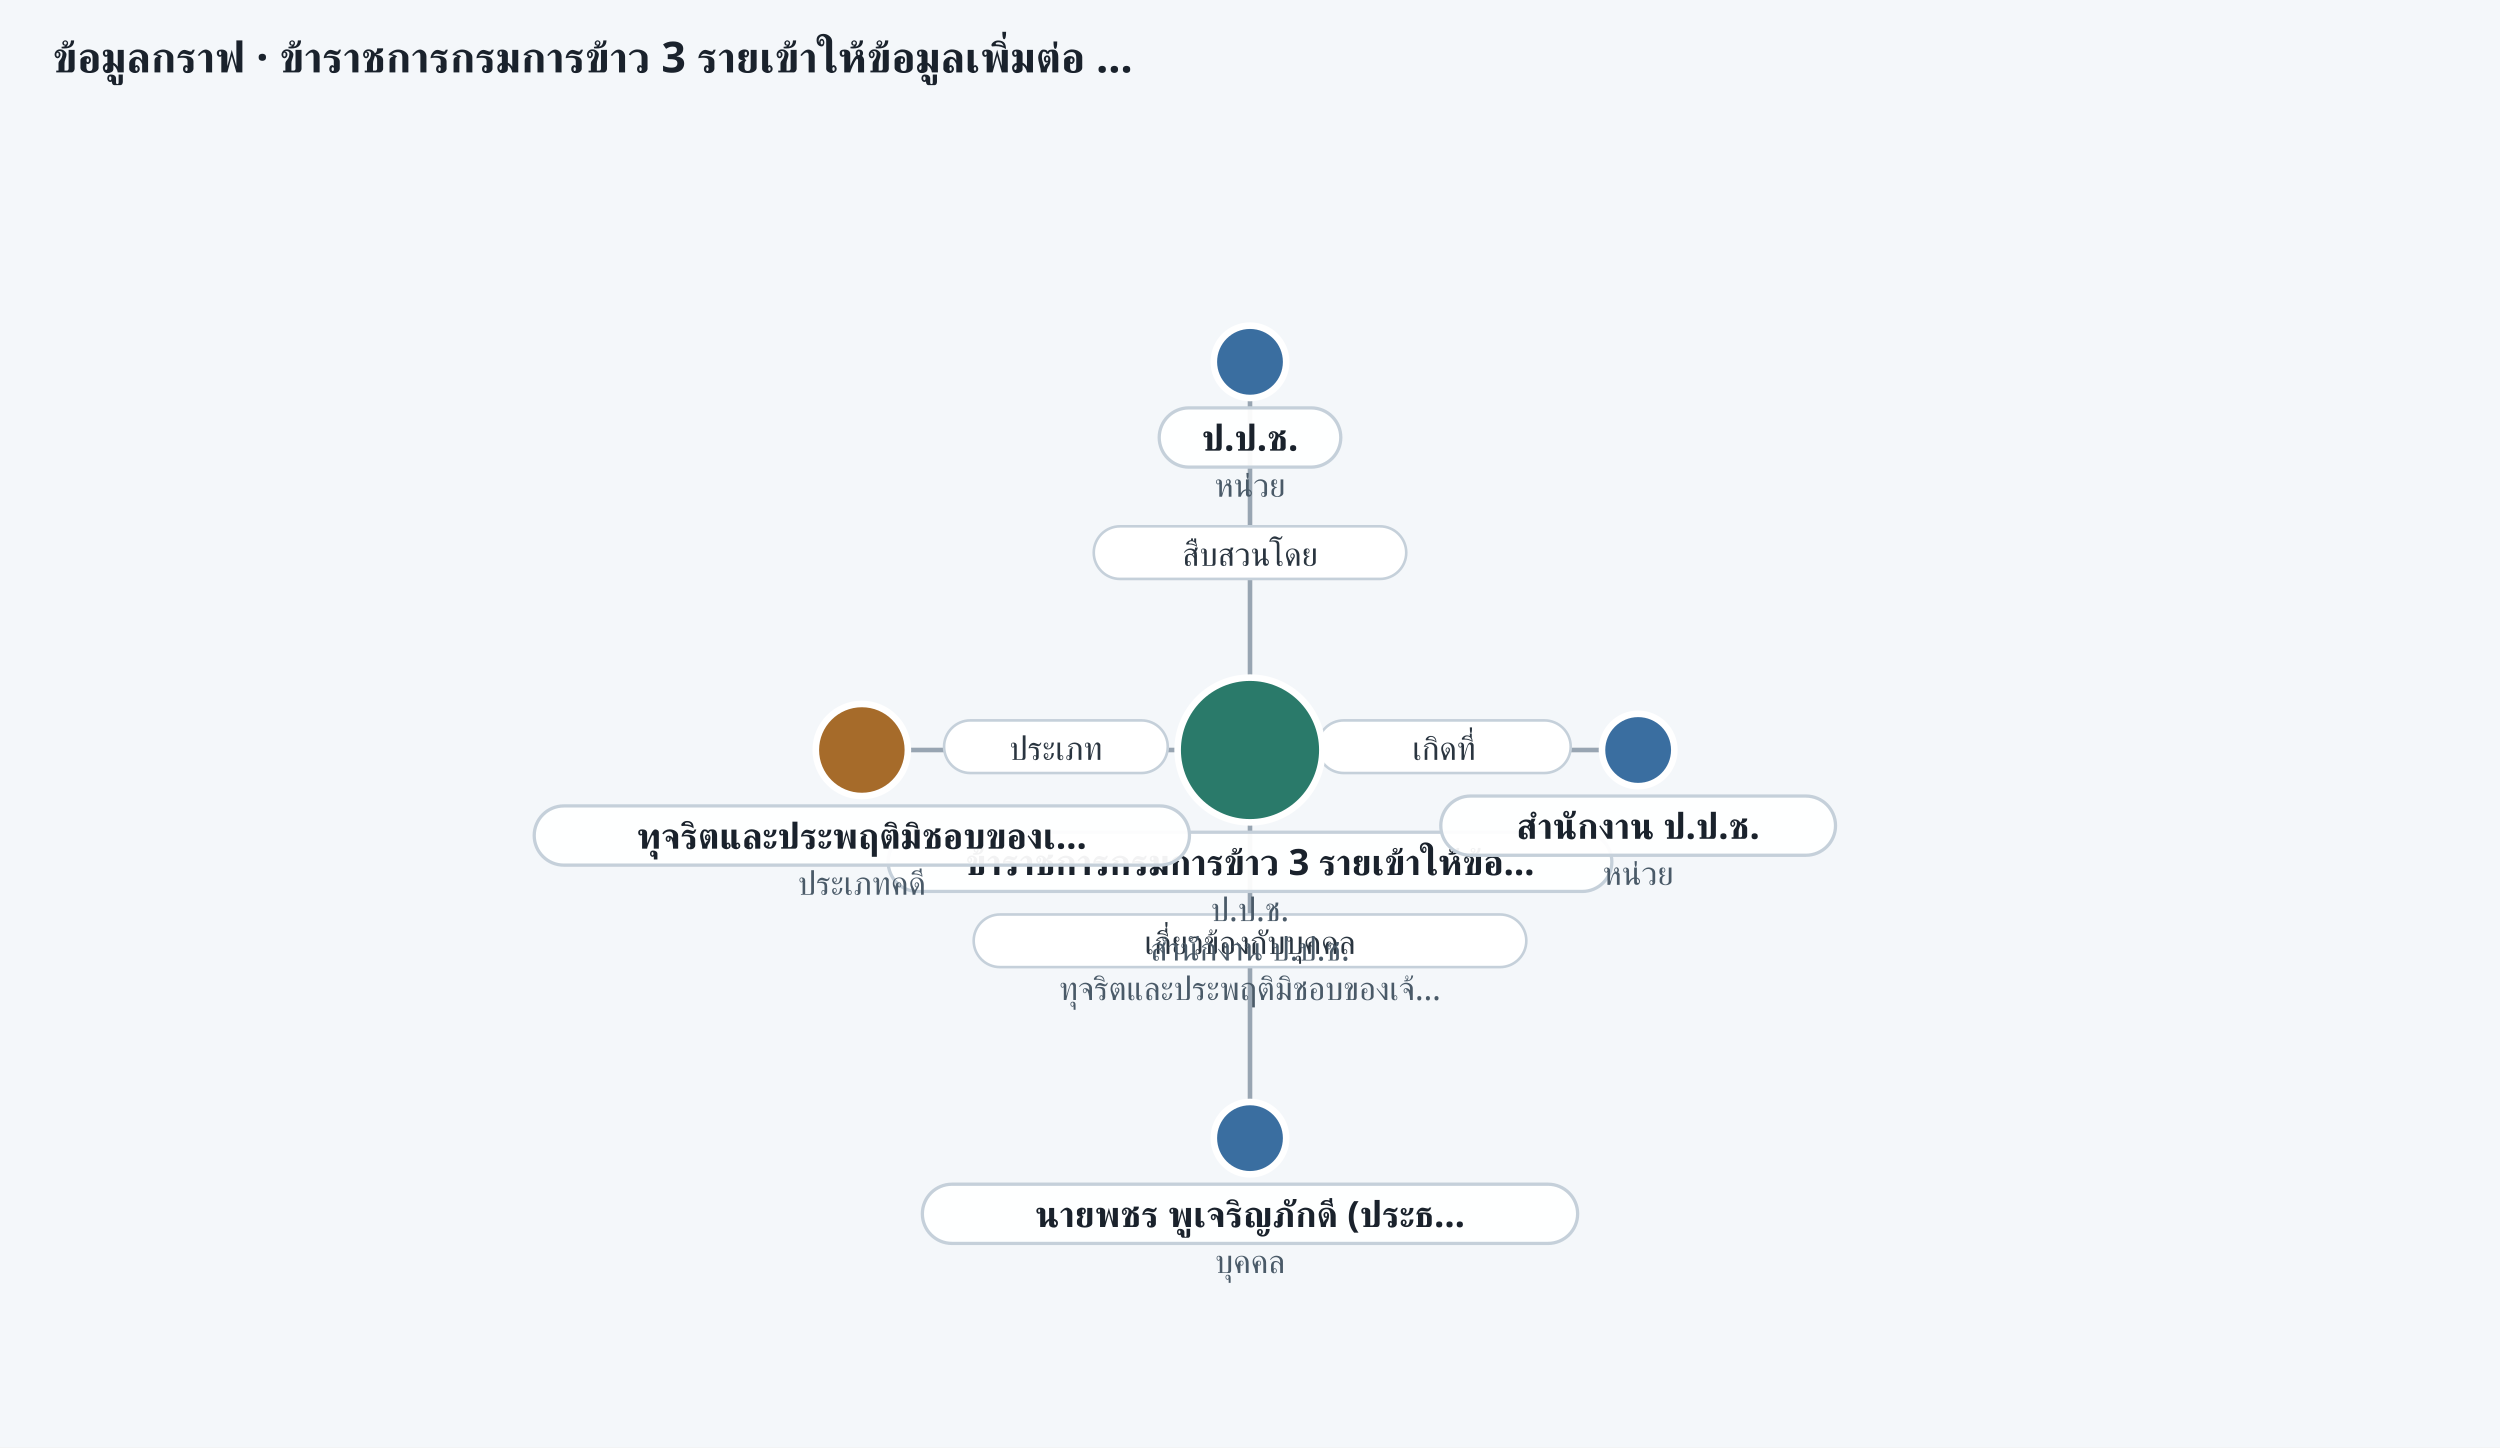
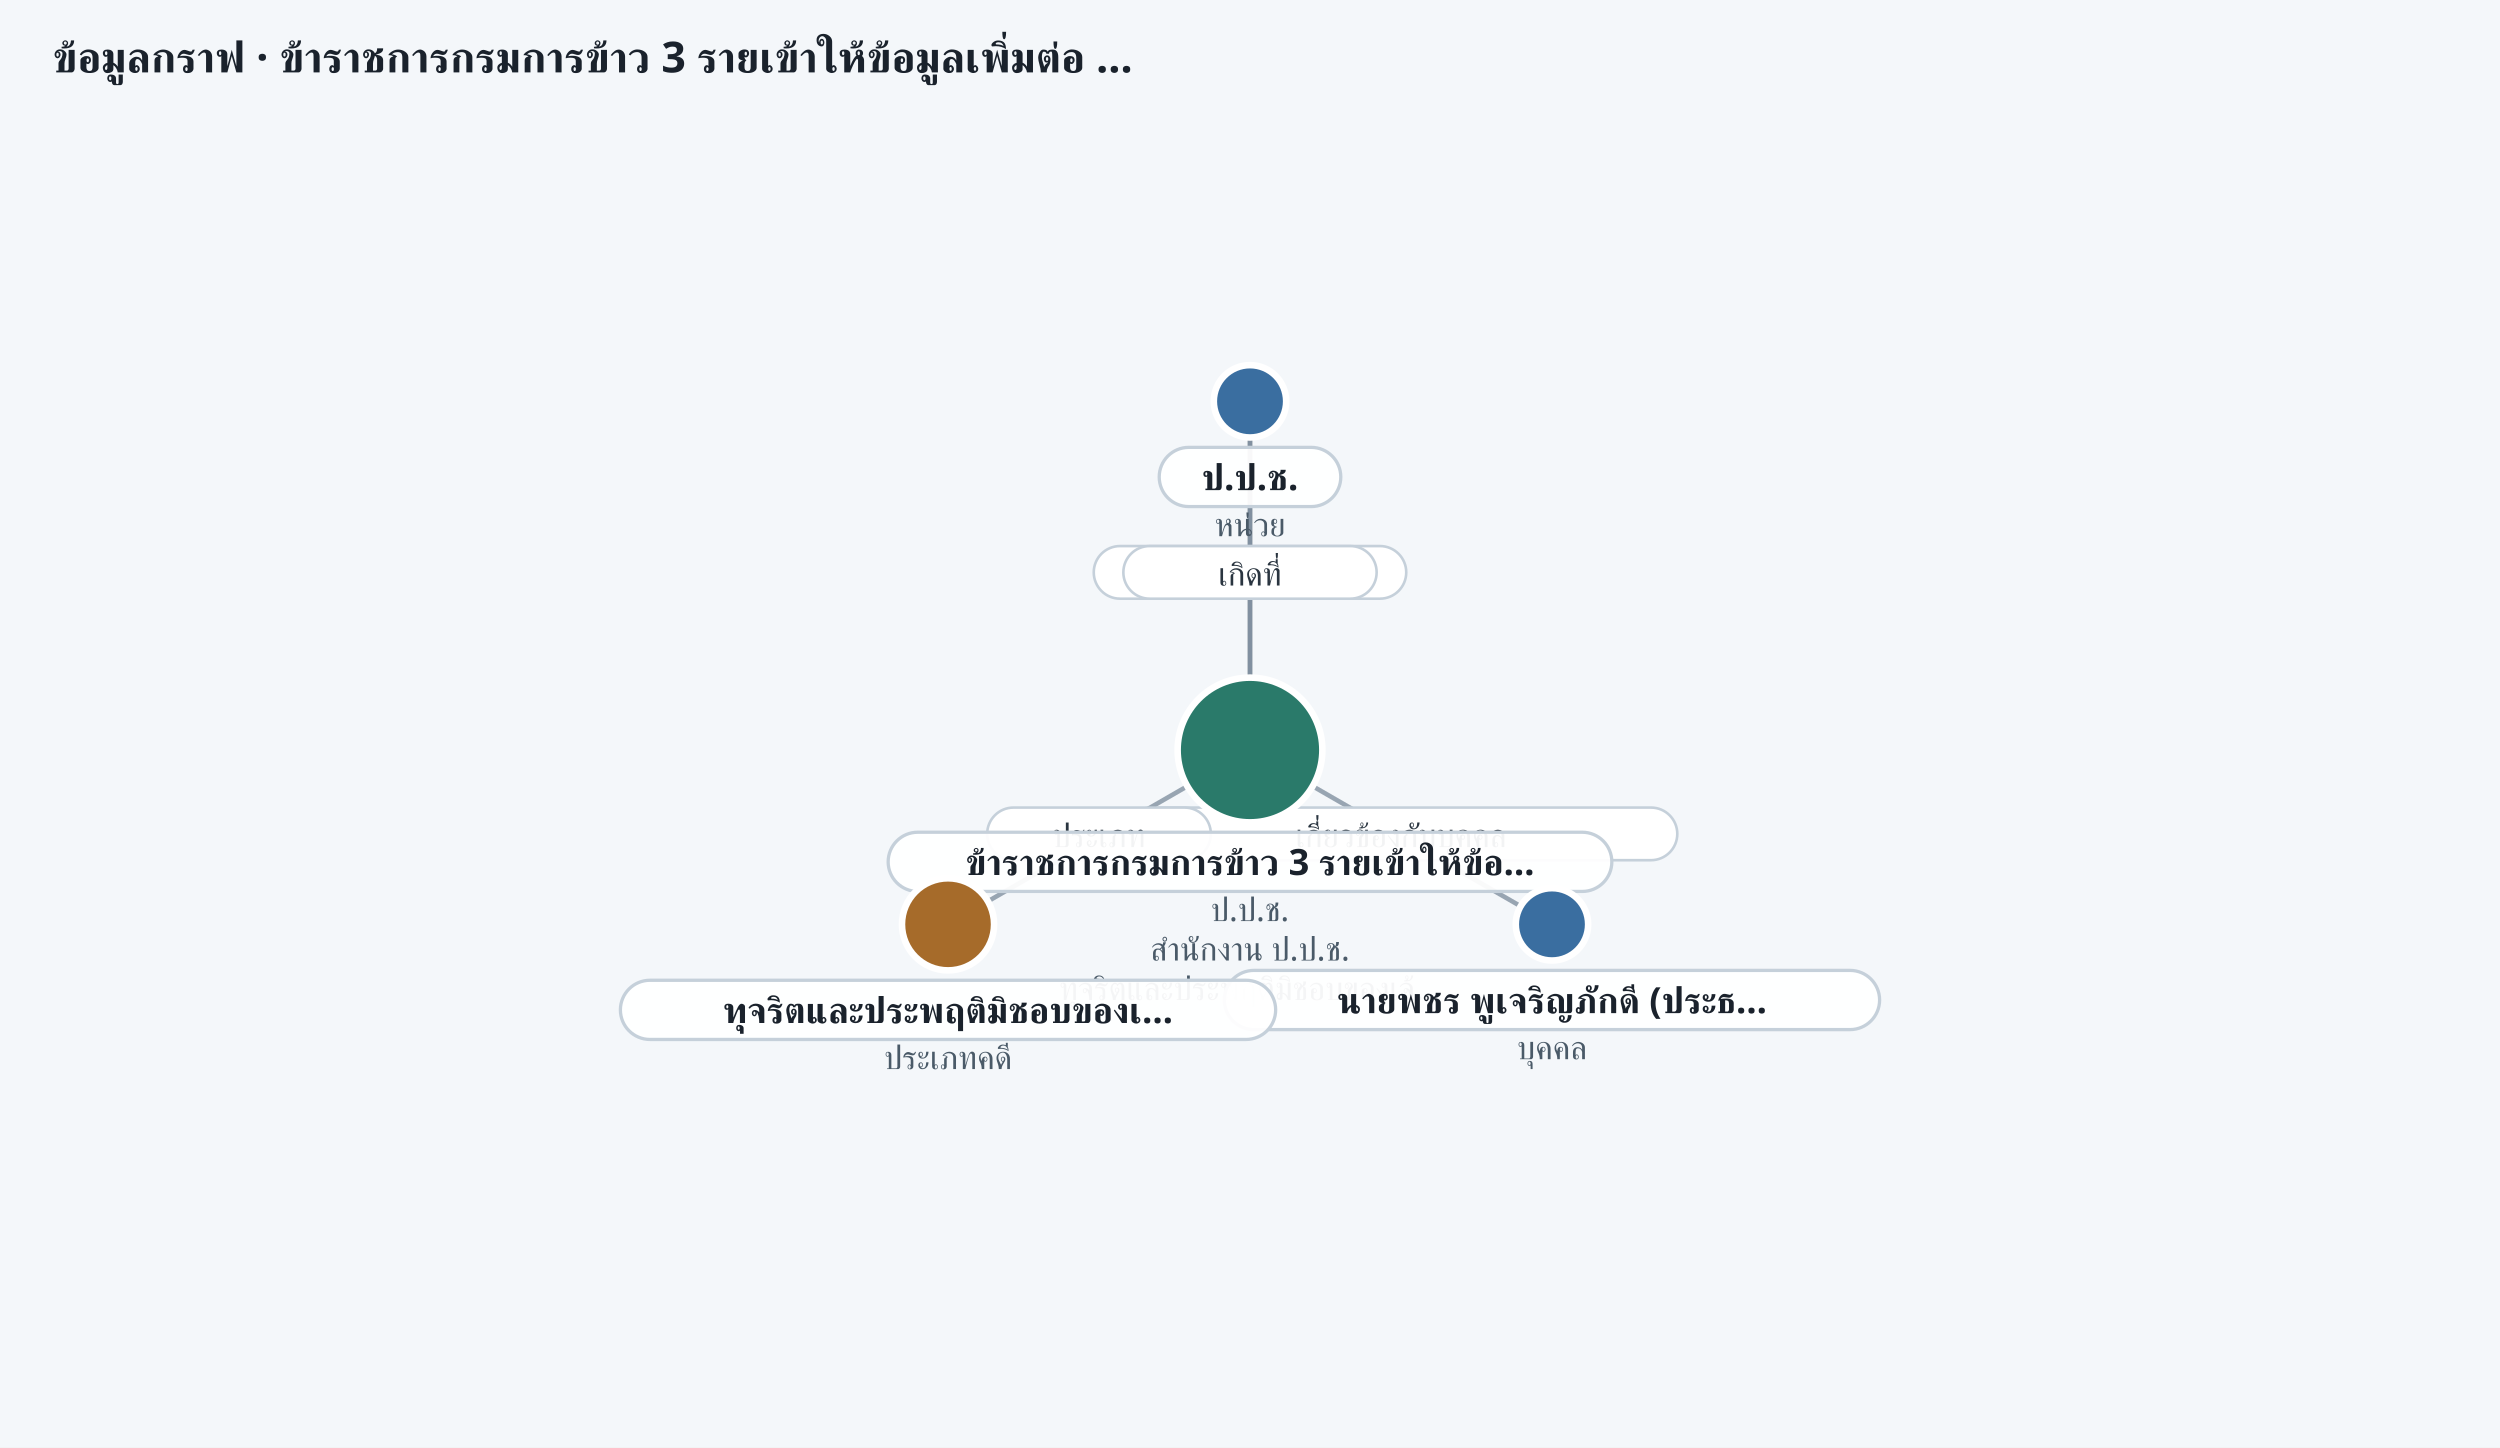
<svg xmlns="http://www.w3.org/2000/svg" width="760" height="440" viewBox="0 0 760 440" role="img" aria-label="ego graph 20261106-corrupt-01">
  <rect width="100%" height="100%" fill="#f4f7fa" />
  <text x="16" y="22" font-size="13" font-weight="700" fill="#1a222c" font-family="Sarabun, Anuphan, sans-serif">ข้อมูลกราฟ · ข้าราชการกรมการข้าว 3 รายเข้าให้ข้อมูลเพิ่มต่อ …</text>
-   <line x1="380.0" y1="228.0" x2="380.0" y2="110.0" stroke="#7a8a9a" stroke-width="1.4" opacity="0.75" />
-   <rect x="332.5" y="160.0" width="95.0" height="16" rx="8" fill="#fff" stroke="#c5d0da" stroke-width="0.8" />
-   <text x="380.0" y="172.0" text-anchor="middle" font-size="10" fill="#2a3540" font-family="Sarabun, Anuphan, sans-serif">สืบสวนโดย</text>
-   <line x1="380.0" y1="228.0" x2="498.0" y2="228.0" stroke="#7a8a9a" stroke-width="1.4" opacity="0.75" />
-   <rect x="400.5" y="219.0" width="77.0" height="16" rx="8" fill="#fff" stroke="#c5d0da" stroke-width="0.8" />
-   <text x="439.0" y="231.0" text-anchor="middle" font-size="10" fill="#2a3540" font-family="Sarabun, Anuphan, sans-serif">เกิดที่</text>
-   <line x1="380.0" y1="228.0" x2="380.0" y2="346.0" stroke="#7a8a9a" stroke-width="1.4" opacity="0.75" />
-   <rect x="296.0" y="278.0" width="168.0" height="16" rx="8" fill="#fff" stroke="#c5d0da" stroke-width="0.8" />
-   <text x="380.0" y="290.0" text-anchor="middle" font-size="10" fill="#2a3540" font-family="Sarabun, Anuphan, sans-serif">เกี่ยวข้องกับบุคคล</text>
-   <line x1="380.0" y1="228.0" x2="262.0" y2="228.0" stroke="#7a8a9a" stroke-width="1.4" opacity="0.75" />
-   <rect x="287.0" y="219.0" width="68.0" height="16" rx="8" fill="#fff" stroke="#c5d0da" stroke-width="0.8" />
-   <text x="321.0" y="231.0" text-anchor="middle" font-size="10" fill="#2a3540" font-family="Sarabun, Anuphan, sans-serif">ประเภท</text>
+   <line x1="380.0" y1="228.0" x2="380.0" y2="122.0" stroke="#7a8a9a" stroke-width="1.4" opacity="0.75" />
+   <rect x="332.5" y="166.0" width="95.0" height="16" rx="8" fill="#fff" stroke="#c5d0da" stroke-width="0.8" />
+   <text x="380.0" y="178.0" text-anchor="middle" font-size="10" fill="#2a3540" font-family="Sarabun, Anuphan, sans-serif">สืบสวนโดย</text>
+   <line x1="380.0" y1="228.0" x2="380.0" y2="122.0" stroke="#7a8a9a" stroke-width="1.4" opacity="0.75" />
+   <rect x="341.5" y="166.0" width="77.0" height="16" rx="8" fill="#fff" stroke="#c5d0da" stroke-width="0.8" />
+   <text x="380.0" y="178.0" text-anchor="middle" font-size="10" fill="#2a3540" font-family="Sarabun, Anuphan, sans-serif">เกิดที่</text>
+   <line x1="380.0" y1="228.0" x2="471.8" y2="281.0" stroke="#7a8a9a" stroke-width="1.4" opacity="0.75" />
+   <rect x="341.9" y="245.5" width="168.0" height="16" rx="8" fill="#fff" stroke="#c5d0da" stroke-width="0.8" />
+   <text x="425.9" y="257.5" text-anchor="middle" font-size="10" fill="#2a3540" font-family="Sarabun, Anuphan, sans-serif">เกี่ยวข้องกับบุคคล</text>
+   <line x1="380.0" y1="228.0" x2="288.2" y2="281.0" stroke="#7a8a9a" stroke-width="1.4" opacity="0.75" />
+   <rect x="300.1" y="245.5" width="68.0" height="16" rx="8" fill="#fff" stroke="#c5d0da" stroke-width="0.8" />
+   <text x="334.1" y="257.5" text-anchor="middle" font-size="10" fill="#2a3540" font-family="Sarabun, Anuphan, sans-serif">ประเภท</text>
  <circle cx="380.0" cy="228.0" r="22" fill="#2a7a6a" stroke="#fff" stroke-width="2" />
  <rect x="270.0" y="253.0" width="220.0" height="18" rx="9" fill="rgba(255,255,255,0.94)" stroke="#c5d0da" />
  <text x="380.0" y="266.0" text-anchor="middle" font-size="11" font-weight="600" fill="#1a222c" font-family="Sarabun, Anuphan, sans-serif">ข้าราชการกรมการข้าว 3 รายเข้าให้ข้อ…</text>
  <text x="380.0" y="280.0" text-anchor="middle" font-size="10" fill="#4a5a68" font-family="Sarabun, Anuphan, sans-serif">ป.ป.ช.</text>
  <text x="380.0" y="292.0" text-anchor="middle" font-size="10" fill="#4a5a68" font-family="Sarabun, Anuphan, sans-serif">สำนักงาน ป.ป.ช.</text>
  <text x="380.0" y="304.0" text-anchor="middle" font-size="10" fill="#4a5a68" font-family="Sarabun, Anuphan, sans-serif">ทุจริตและประพฤติมิชอบของเจ้…</text>
-   <circle cx="380.0" cy="110.0" r="11" fill="#3a6ea0" stroke="#fff" stroke-width="2" />
-   <rect x="352.4" y="124.0" width="55.2" height="18" rx="9" fill="rgba(255,255,255,0.94)" stroke="#c5d0da" />
-   <text x="380.0" y="137.0" text-anchor="middle" font-size="11" font-weight="600" fill="#1a222c" font-family="Sarabun, Anuphan, sans-serif">ป.ป.ช.</text>
-   <text x="380.0" y="151.0" text-anchor="middle" font-size="10" fill="#4a5a68" font-family="Sarabun, Anuphan, sans-serif">หน่วย</text>
-   <circle cx="498.0" cy="228.0" r="11" fill="#3a6ea0" stroke="#fff" stroke-width="2" />
-   <rect x="438.0" y="242.0" width="120.0" height="18" rx="9" fill="rgba(255,255,255,0.94)" stroke="#c5d0da" />
-   <text x="498.0" y="255.0" text-anchor="middle" font-size="11" font-weight="600" fill="#1a222c" font-family="Sarabun, Anuphan, sans-serif">สำนักงาน ป.ป.ช.</text>
-   <text x="498.0" y="269.0" text-anchor="middle" font-size="10" fill="#4a5a68" font-family="Sarabun, Anuphan, sans-serif">หน่วย</text>
-   <circle cx="380.0" cy="346.0" r="11" fill="#3a6ea0" stroke="#fff" stroke-width="2" />
-   <rect x="280.4" y="360.0" width="199.2" height="18" rx="9" fill="rgba(255,255,255,0.94)" stroke="#c5d0da" />
-   <text x="380.0" y="373.0" text-anchor="middle" font-size="11" font-weight="600" fill="#1a222c" font-family="Sarabun, Anuphan, sans-serif">นายพชร พูเจริญภักดี (ประธ…</text>
-   <text x="380.0" y="387.0" text-anchor="middle" font-size="10" fill="#4a5a68" font-family="Sarabun, Anuphan, sans-serif">บุคคล</text>
-   <circle cx="262.0" cy="228.0" r="14" fill="#a66b2a" stroke="#fff" stroke-width="2" />
-   <rect x="162.4" y="245.0" width="199.2" height="18" rx="9" fill="rgba(255,255,255,0.94)" stroke="#c5d0da" />
-   <text x="262.0" y="258.0" text-anchor="middle" font-size="11" font-weight="600" fill="#1a222c" font-family="Sarabun, Anuphan, sans-serif">ทุจริตและประพฤติมิชอบของเ…</text>
-   <text x="262.0" y="272.0" text-anchor="middle" font-size="10" fill="#4a5a68" font-family="Sarabun, Anuphan, sans-serif">ประเภทคดี</text>
+   <circle cx="380.0" cy="122.0" r="11" fill="#3a6ea0" stroke="#fff" stroke-width="2" />
+   <rect x="352.4" y="136.0" width="55.2" height="18" rx="9" fill="rgba(255,255,255,0.94)" stroke="#c5d0da" />
+   <text x="380.0" y="149.0" text-anchor="middle" font-size="11" font-weight="600" fill="#1a222c" font-family="Sarabun, Anuphan, sans-serif">ป.ป.ช.</text>
+   <text x="380.0" y="163.0" text-anchor="middle" font-size="10" fill="#4a5a68" font-family="Sarabun, Anuphan, sans-serif">หน่วย</text>
+   <circle cx="471.8" cy="281.0" r="11" fill="#3a6ea0" stroke="#fff" stroke-width="2" />
+   <rect x="372.2" y="295.0" width="199.2" height="18" rx="9" fill="rgba(255,255,255,0.94)" stroke="#c5d0da" />
+   <text x="471.8" y="308.0" text-anchor="middle" font-size="11" font-weight="600" fill="#1a222c" font-family="Sarabun, Anuphan, sans-serif">นายพชร พูเจริญภักดี (ประธ…</text>
+   <text x="471.8" y="322.0" text-anchor="middle" font-size="10" fill="#4a5a68" font-family="Sarabun, Anuphan, sans-serif">บุคคล</text>
+   <circle cx="288.2" cy="281.0" r="14" fill="#a66b2a" stroke="#fff" stroke-width="2" />
+   <rect x="188.6" y="298.0" width="199.2" height="18" rx="9" fill="rgba(255,255,255,0.94)" stroke="#c5d0da" />
+   <text x="288.2" y="311.0" text-anchor="middle" font-size="11" font-weight="600" fill="#1a222c" font-family="Sarabun, Anuphan, sans-serif">ทุจริตและประพฤติมิชอบของเ…</text>
+   <text x="288.2" y="325.0" text-anchor="middle" font-size="10" fill="#4a5a68" font-family="Sarabun, Anuphan, sans-serif">ประเภทคดี</text>
</svg>
